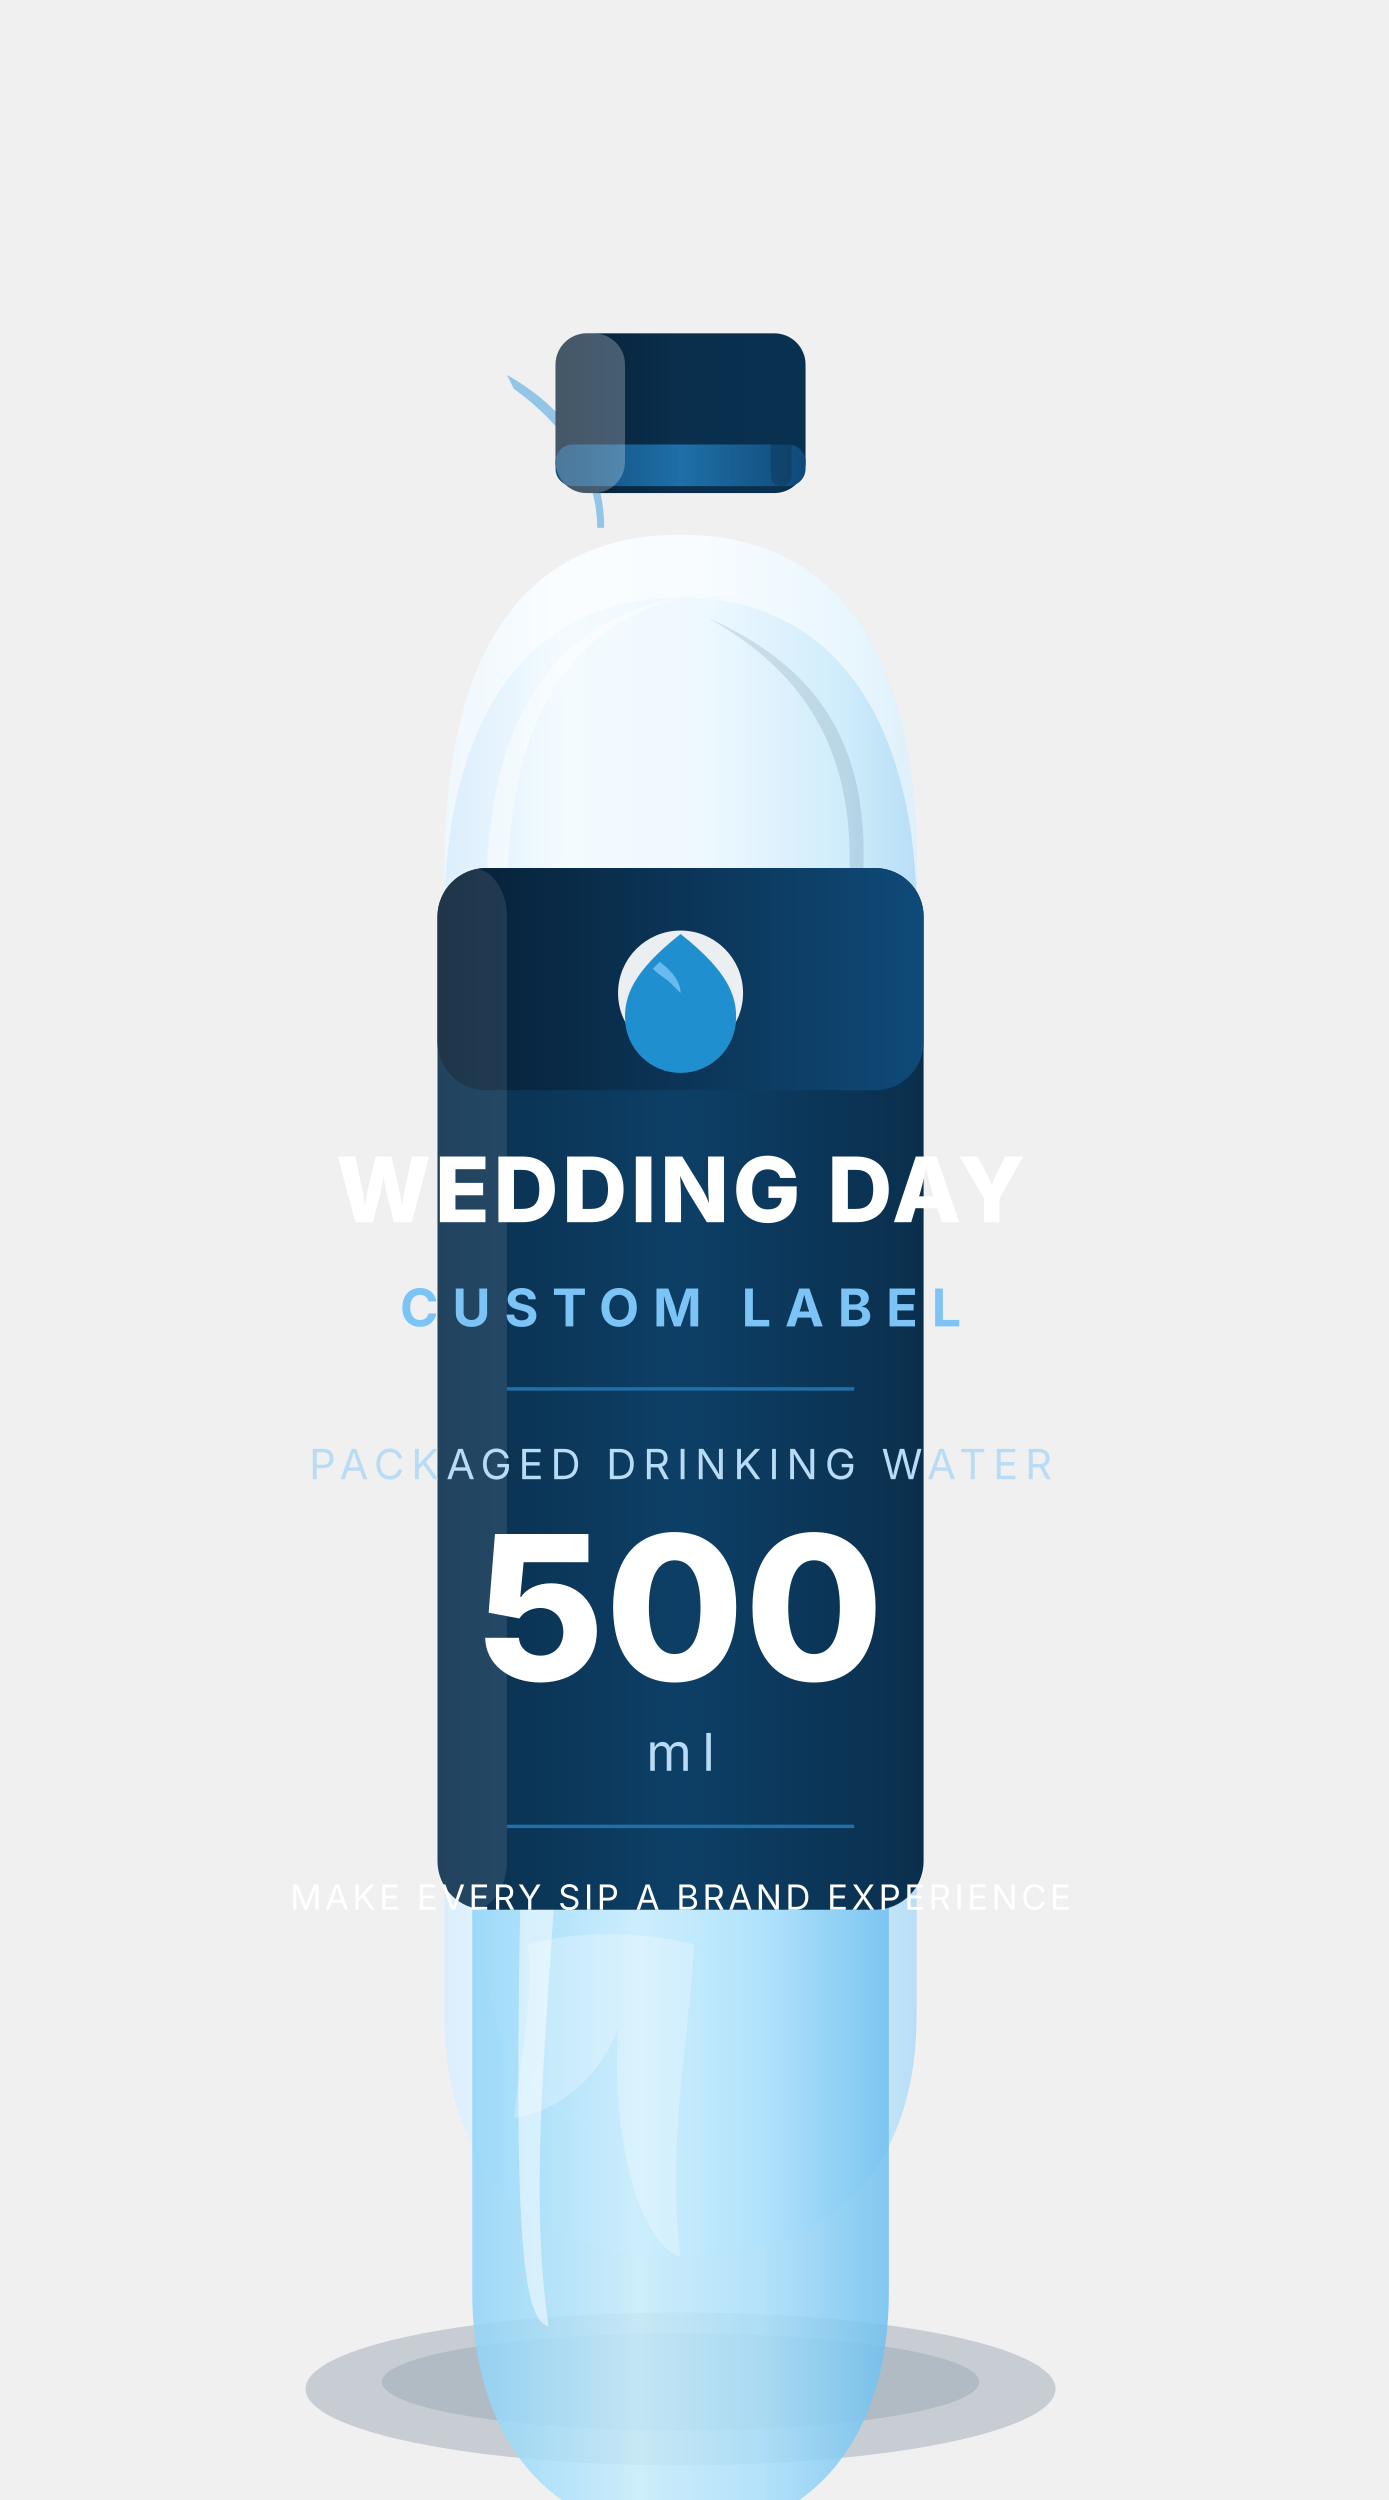
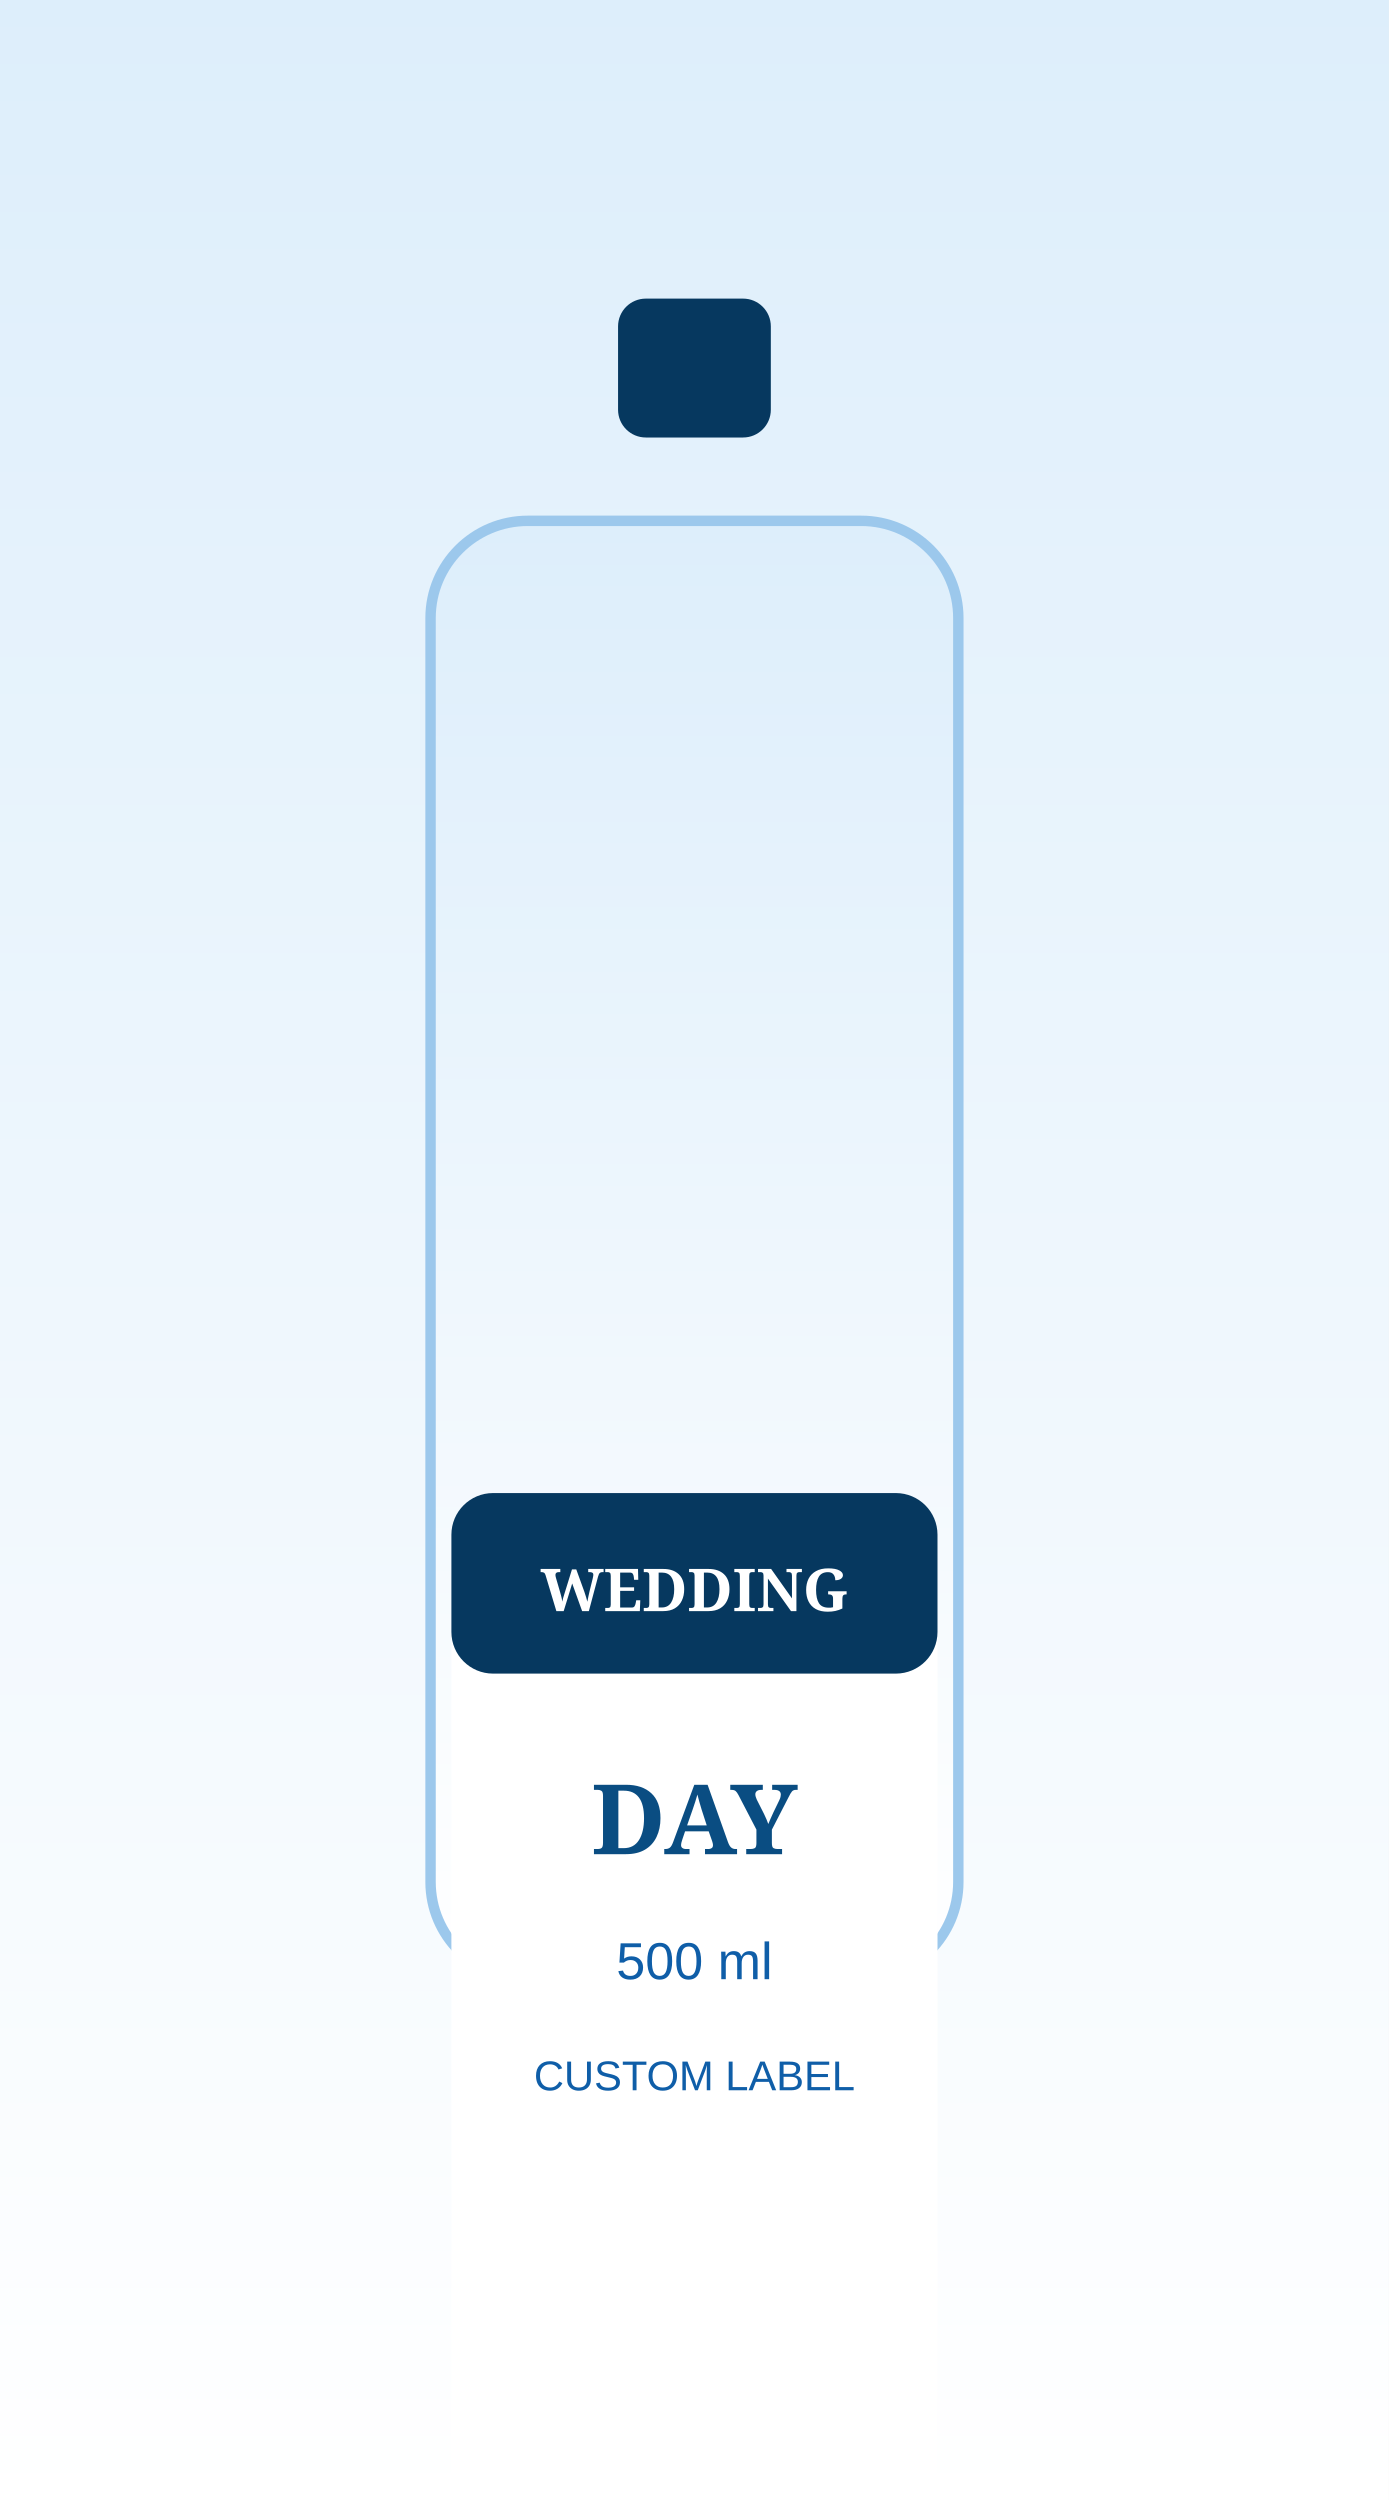
- <svg xmlns="http://www.w3.org/2000/svg" viewBox="0 0 400 720" width="400" height="720" role="img" aria-label="bottle-square-500 custom branded water bottle">
+ <svg xmlns="http://www.w3.org/2000/svg" viewBox="0 0 400 720" width="400" height="720" role="img" aria-label="Customized 500ml square branded water bottle">
  <defs>
-     <linearGradient id="gs500glass" x1="0" y1="0" x2="1" y2="0">
-       <stop offset="0" stop-color="#dbeefc" />
-       <stop offset="0.25" stop-color="#f4fbff" />
-       <stop offset="0.55" stop-color="#eef8ff" />
-       <stop offset="0.85" stop-color="#cfecfb" />
-       <stop offset="1" stop-color="#b8def6" />
-     </linearGradient>
-     <linearGradient id="gs500water" x1="0" y1="0" x2="1" y2="0">
-       <stop offset="0" stop-color="#8fd4f8" />
-       <stop offset="0.4" stop-color="#c6ecfc" />
-       <stop offset="0.7" stop-color="#a8dffb" />
-       <stop offset="1" stop-color="#6fc0f0" />
-     </linearGradient>
-     <linearGradient id="gs500capside" x1="0" y1="0" x2="1" y2="0">
-       <stop offset="0" stop-color="#071f35" />
-       <stop offset="0.5" stop-color="#0a2f4d" />
-       <stop offset="1" stop-color="#08304f" />
-     </linearGradient>
-     <linearGradient id="gs500capring" x1="0" y1="0" x2="1" y2="0">
-       <stop offset="0" stop-color="#0f4a78" />
-       <stop offset="0.5" stop-color="#1f6fa8" />
-       <stop offset="1" stop-color="#0f4a78" />
-     </linearGradient>
-     <linearGradient id="gs500label" x1="0" y1="0" x2="1" y2="0">
-       <stop offset="0" stop-color="#0a2f4d" />
-       <stop offset="0.5" stop-color="#0d3f66" />
-       <stop offset="1" stop-color="#0a2f4d" />
-     </linearGradient>
-     <linearGradient id="gs500labeltop" x1="0" y1="0" x2="1" y2="0">
-       <stop offset="0" stop-color="#071f35" />
-       <stop offset="1" stop-color="#0f4a78" />
+     <linearGradient id="sk" x1="0" y1="0" x2="0" y2="1">
+       <stop offset="0" stop-color="#ddeefb" />
+       <stop offset="1" stop-color="#ffffff" />
    </linearGradient>
  </defs>
-   <g>
-     <ellipse cx="196" cy="688" rx="108" ry="22" fill="#0a2f4d" opacity="0.18" />
-     <ellipse cx="196" cy="686" rx="86" ry="14" fill="#0a2f4d" opacity="0.12" />
-     <path d="M128 250 c0 -58 20 -96 68 -96 c48 0 68 38 68 96 l0 330 c0 42 -22 70 -68 70 c-46 0 -68 -28 -68 -70 z" fill="url(#gs500glass)" />
-     <path d="M128 250 c0 -58 20 -96 68 -96 c48 0 68 38 68 96 l0 14 c0 -54 -22 -92 -68 -92 c-46 0 -68 38 -68 92 z" fill="#ffffff" opacity="0.55" />
-     <path d="M140 260 c0 -46 14 -80 56 -88 c-38 10 -50 44 -50 88 l0 300 c0 26 8 42 26 54 c-24 -10 -32 -30 -32 -54 z" fill="#ffffff" opacity="0.45" />
-     <path d="M244 262 c4 -40 -8 -66 -40 -84 c36 16 48 42 44 82 c-2 24 0 46 -4 64 c-8 -22 -8 -46 0 -62 z" fill="#0a2f4d" opacity="0.12" />
-     <path d="M136 520 l120 0 l0 140 c0 42 -22 70 -60 70 c-38 0 -60 -28 -60 -70 z" fill="url(#gs500water)" opacity="0.85" />
-     <path d="M150 540 l10 0 c-2 40 -8 90 -2 130 c-8 -2 -10 -30 -8 -130 z" fill="#ffffff" opacity="0.5" />
-     <ellipse cx="196" cy="518" rx="60" ry="7" fill="#ffffff" opacity="0.7" />
-     <path d="M152 560 c15 -4 32 -4 48 0 c-2 30 -8 60 -4 90 c-12 -4 -20 -34 -18 -66 c-6 16 -18 24 -30 26 c2 -18 6 -36 4 -50 z" fill="#ffffff" opacity="0.25" />
-     <path d="M146 108 c18 10 28 26 28 44 l-2 0 c0 -16 -10 -30 -24 -40 z" fill="#54a8e0" opacity="0.6" />
-     <rect x="160" y="96" width="72" height="46" rx="9" fill="url(#gs500capside)" />
-     <rect x="160" y="128" width="72" height="12" rx="5" fill="url(#gs500capring)" />
-     <rect x="160" y="96" width="20" height="46" rx="9" fill="#ffffff" opacity="0.25" />
-     <rect x="222" y="102" width="6" height="38" rx="3" fill="#0a2f4d" opacity="0.4" />
-     <rect x="126" y="250" width="140" height="300" rx="14" fill="url(#gs500label)" />
-     <rect x="126" y="250" width="140" height="64" rx="14" fill="url(#gs500labeltop)" />
-     <rect x="126" y="250" width="20" height="300" rx="14" fill="#ffffff" opacity="0.10" />
-     <circle cx="196" cy="286" r="18" fill="#ffffff" opacity="0.92" />
-     <path d="M196 269 c14 11 16 18 16 24 a16 16 0 0 1 -32 0 c0 -6 2 -13 16 -24 z" fill="#1f8fd0" />
-     <path d="M190 277 c4 3 6 6 6 9 c-1 -1 -2 -2 -3 -3 c-1 -1 -3 -2 -5 -4 c1 -1 2 -2 2 -2 z" fill="#7cc4f5" opacity="0.8" />
-     <text x="196" y="352" font-family="Inter, Arial, sans-serif" font-weight="800" font-size="26" fill="#ffffff" text-anchor="middle" letter-spacing="1">WEDDING DAY</text>
-     <text x="196" y="382" font-family="Inter, Arial, sans-serif" font-weight="700" font-size="15" fill="#7cc4f5" text-anchor="middle" letter-spacing="4">CUSTOM LABEL</text>
-     <line x1="146" y1="400" x2="246" y2="400" stroke="#1f6fa8" stroke-width="1" />
-     <text x="196" y="426" font-family="Inter, Arial, sans-serif" font-size="12" fill="#b8dcf5" text-anchor="middle" letter-spacing="2">PACKAGED DRINKING WATER</text>
-     <text x="196" y="484" font-family="Inter, Arial, sans-serif" font-weight="800" font-size="58" fill="#ffffff" text-anchor="middle">500</text>
-     <text x="196" y="510" font-family="Inter, Arial, sans-serif" font-size="15" fill="#b8dcf5" text-anchor="middle" letter-spacing="3">ml</text>
-     <line x1="146" y1="526" x2="246" y2="526" stroke="#1f6fa8" stroke-width="1" />
-     <text x="196" y="550" font-family="Inter, Arial, sans-serif" font-size="10" fill="#ffffff" text-anchor="middle" letter-spacing="1">MAKE EVERY SIP A BRAND EXPERIENCE</text>
-   </g>
+   <rect width="400" height="720" fill="url(#sk)" />
+   <rect x="124" y="150" width="152" height="420" rx="28" fill="url(#sk)" />
+   <rect x="124" y="150" width="152" height="420" rx="28" fill="none" stroke="#9cc8ec" stroke-width="3" />
+   <rect x="178" y="86" width="44" height="40" rx="8" fill="#06385f" />
+   <rect x="130" y="430" width="140" height="300" rx="12" fill="#ffffff" />
+   <rect x="130" y="430" width="140" height="52" rx="12" fill="#06385f" />
+   <text x="200" y="464" font-family="Georgia,serif" font-weight="bold" font-size="17" fill="#ffffff" text-anchor="middle">WEDDING</text>
+   <text x="200" y="534" font-family="Georgia,serif" font-weight="bold" font-size="28" fill="#0a4d82" text-anchor="middle">DAY</text>
+   <text x="200" y="570" font-family="Arial,sans-serif" font-size="15" fill="#0f5ea8" text-anchor="middle">500 ml</text>
+   <text x="200" y="602" font-family="Arial,sans-serif" font-size="12" fill="#0f5ea8" text-anchor="middle">CUSTOM LABEL</text>
+   <text x="200" y="850" font-family="Arial,sans-serif" font-size="10" letter-spacing="2" fill="#0a4d82" text-anchor="middle">MAKE EVERY SIP A BRAND EXPERIENCE</text>
</svg>
